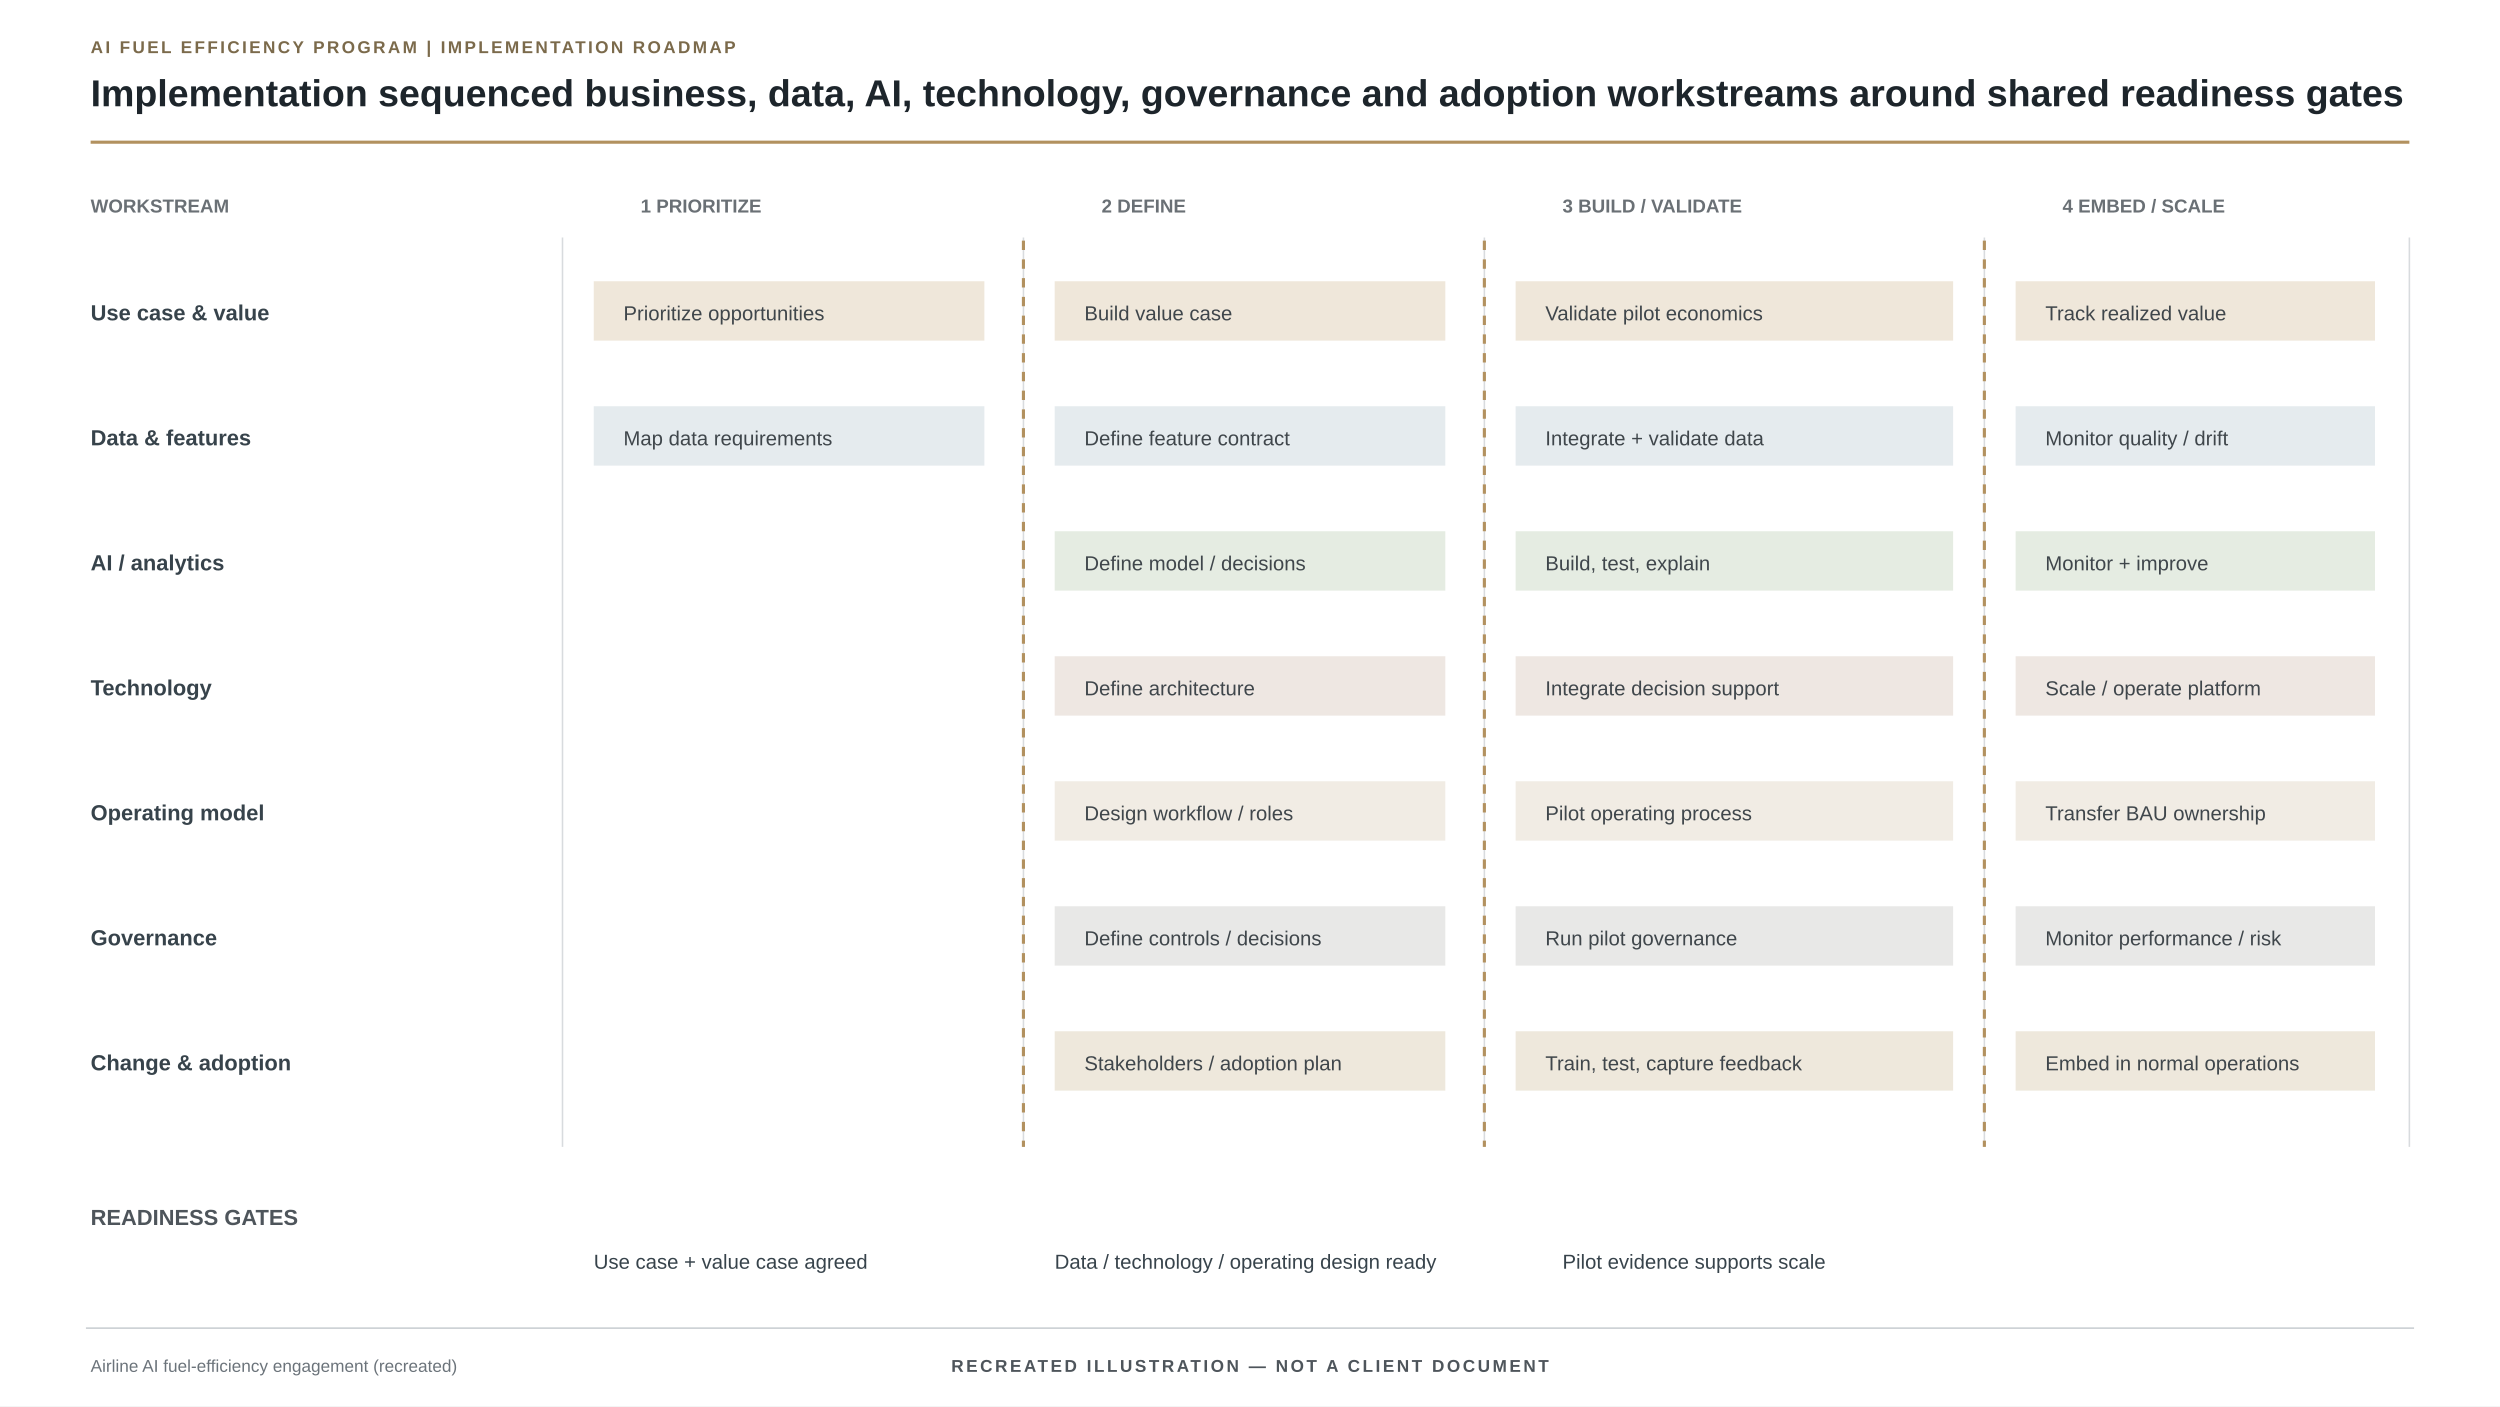
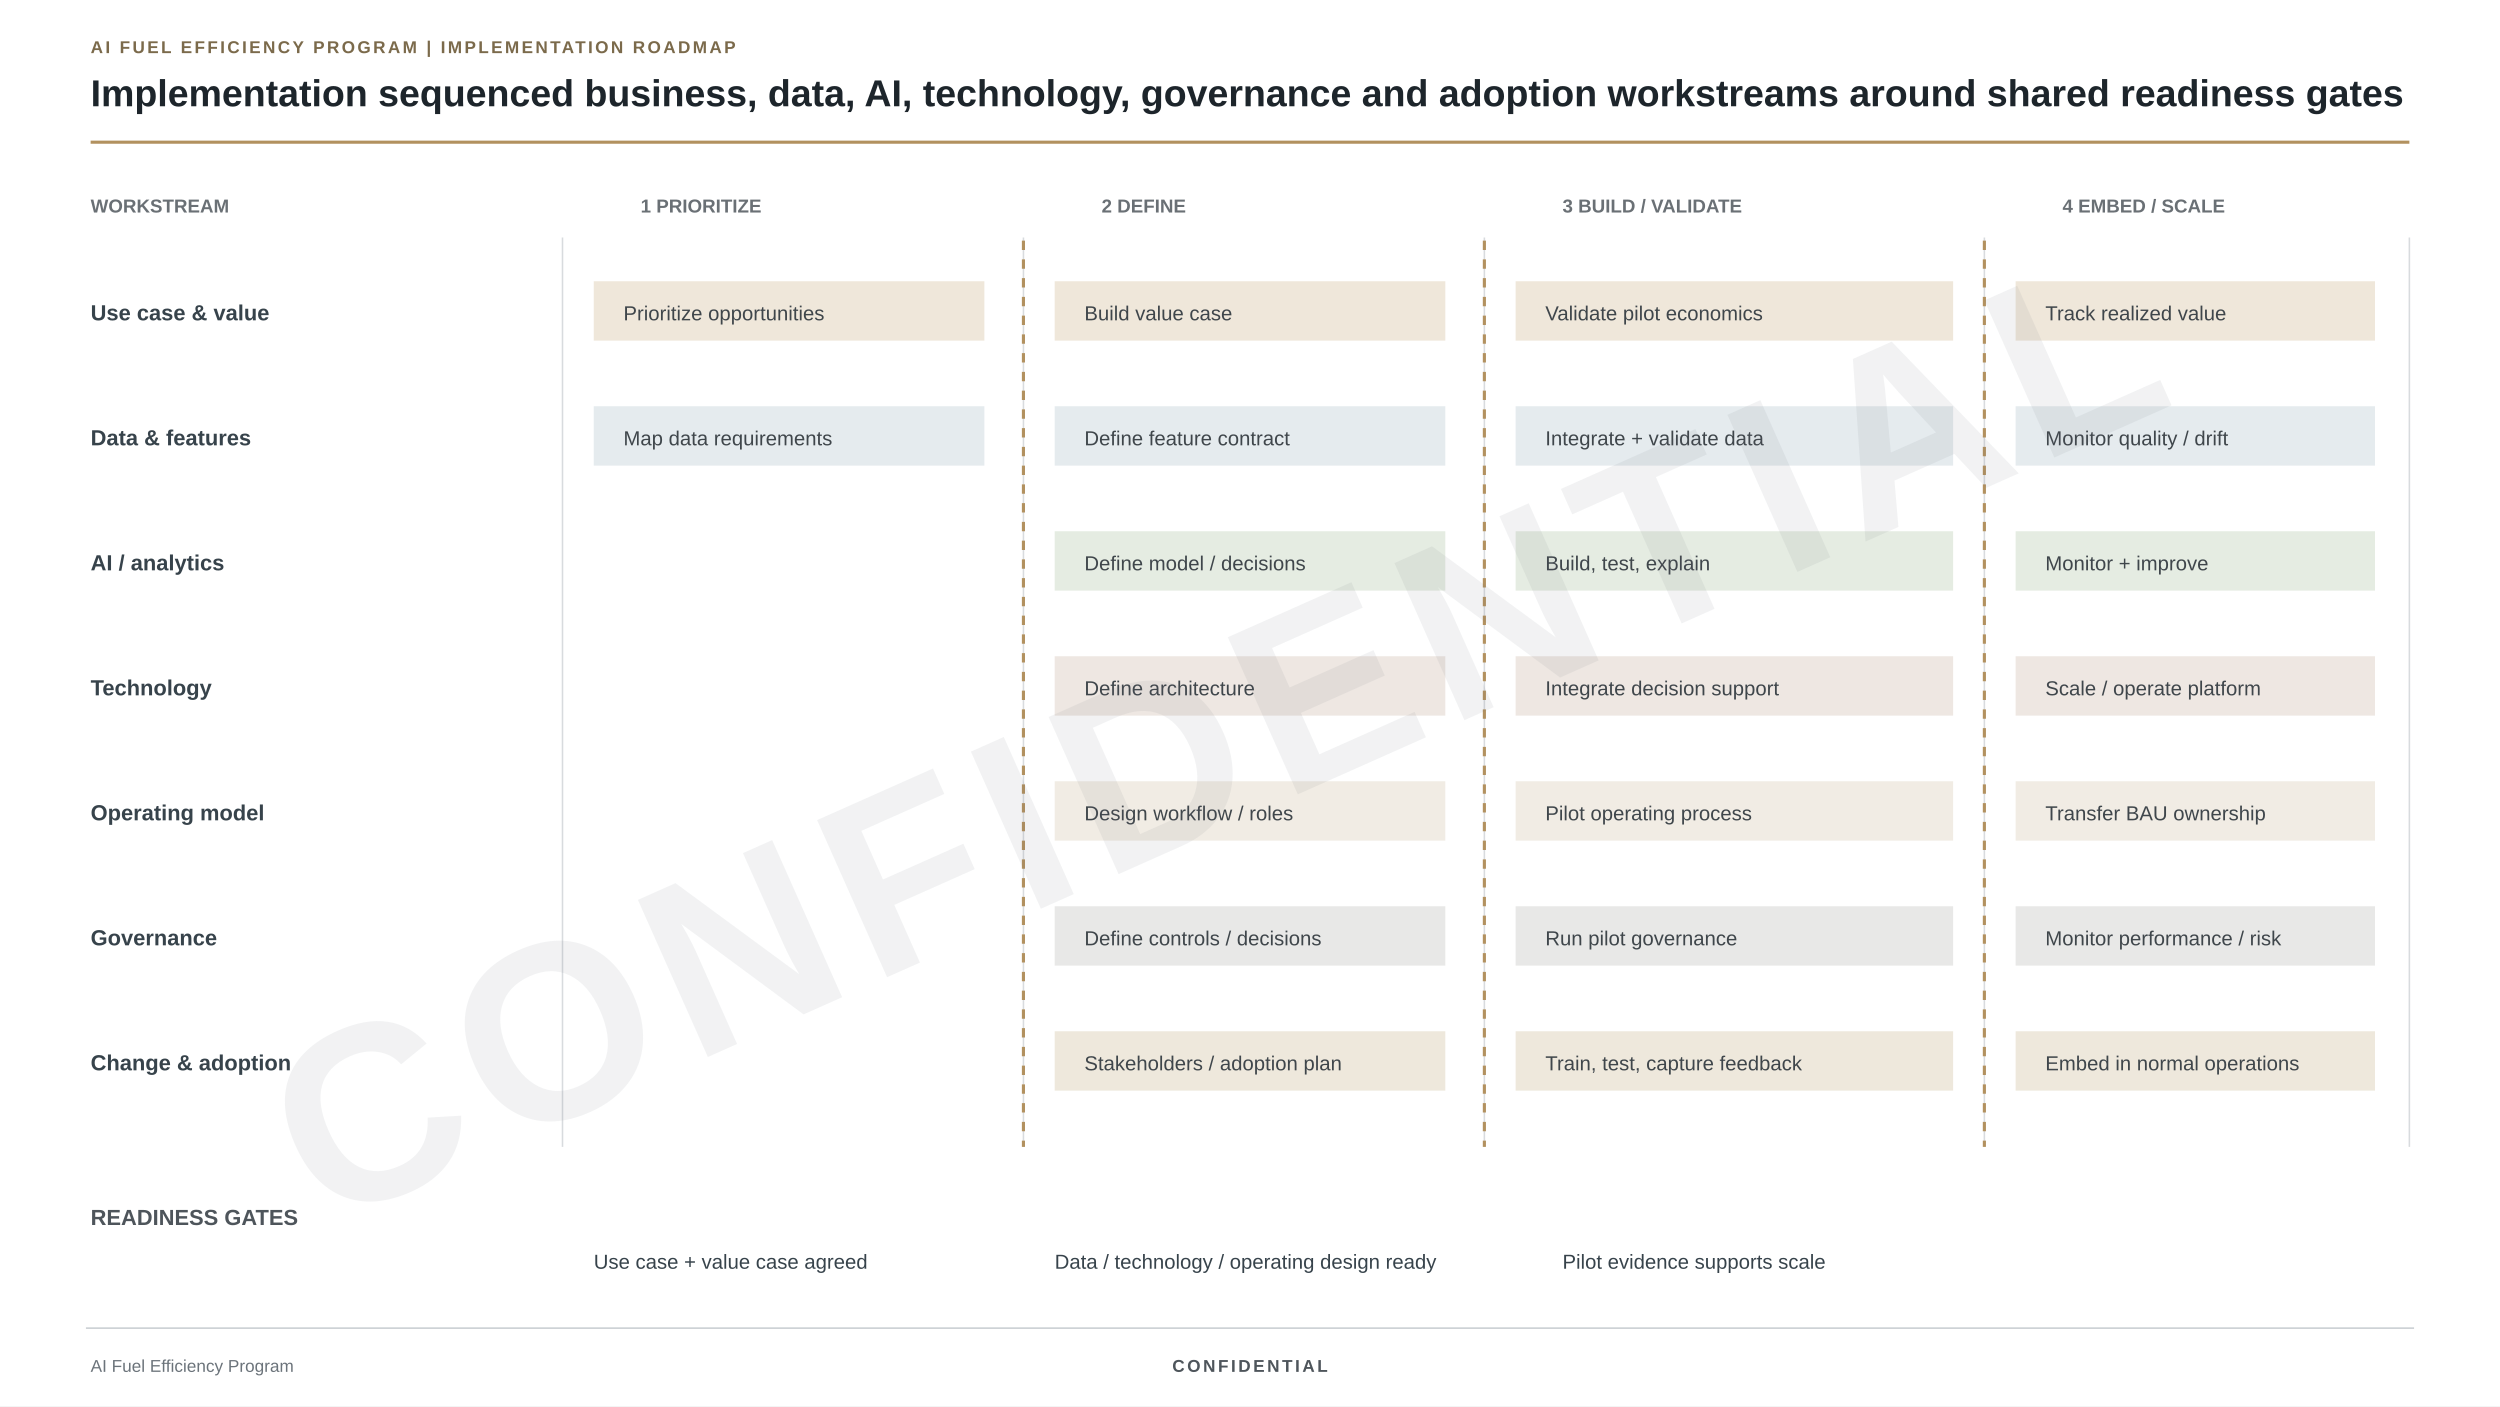
<svg xmlns="http://www.w3.org/2000/svg" width="1600" height="900" viewBox="0 0 1600 900">
  <rect width="1600" height="900" fill="#ffffff" />
  <text x="58" y="34" font-family="Arial" font-size="11" font-weight="700" letter-spacing="1.5" fill="#7b6a4b">AI FUEL EFFICIENCY PROGRAM | IMPLEMENTATION ROADMAP</text>
  <text x="58" y="68" font-family="Arial" font-size="24" font-weight="700" fill="#1d252b">Implementation sequenced business, data, AI, technology, governance and adoption workstreams around shared readiness gates</text>
  <line x1="58" y1="91" x2="1542" y2="91" stroke="#b2915f" stroke-width="2" />
  <g font-family="Arial">
    <text x="58" y="136" font-size="12" font-weight="700" fill="#6a7075">WORKSTREAM</text>
    <text x="410" y="136" font-size="12" font-weight="700" fill="#6a7075">1  PRIORITIZE</text>
    <text x="705" y="136" font-size="12" font-weight="700" fill="#6a7075">2  DEFINE</text>
    <text x="1000" y="136" font-size="12" font-weight="700" fill="#6a7075">3  BUILD / VALIDATE</text>
    <text x="1320" y="136" font-size="12" font-weight="700" fill="#6a7075">4  EMBED / SCALE</text>
    <line x1="360" y1="152" x2="360" y2="734" stroke="#d8dbde" />
    <line x1="655" y1="152" x2="655" y2="734" stroke="#d8dbde" />
    <line x1="950" y1="152" x2="950" y2="734" stroke="#d8dbde" />
    <line x1="1270" y1="152" x2="1270" y2="734" stroke="#d8dbde" />
    <line x1="1542" y1="152" x2="1542" y2="734" stroke="#d8dbde" />
    <text x="58" y="205" font-size="14" font-weight="700" fill="#37434b">Use case &amp; value</text>
    <rect x="380" y="180" width="250" height="38" fill="#efe7da" />
    <text x="399" y="205" font-size="13" fill="#3f464b">Prioritize opportunities</text>
    <rect x="675" y="180" width="250" height="38" fill="#efe7da" />
    <text x="694" y="205" font-size="13" fill="#3f464b">Build value case</text>
    <rect x="970" y="180" width="280" height="38" fill="#efe7da" />
    <text x="989" y="205" font-size="13" fill="#3f464b">Validate pilot economics</text>
    <rect x="1290" y="180" width="230" height="38" fill="#efe7da" />
    <text x="1309" y="205" font-size="13" fill="#3f464b">Track realized value</text>
    <text x="58" y="285" font-size="14" font-weight="700" fill="#37434b">Data &amp; features</text>
    <rect x="380" y="260" width="250" height="38" fill="#e5ebee" />
    <text x="399" y="285" font-size="13" fill="#3f464b">Map data requirements</text>
    <rect x="675" y="260" width="250" height="38" fill="#e5ebee" />
    <text x="694" y="285" font-size="13" fill="#3f464b">Define feature contract</text>
    <rect x="970" y="260" width="280" height="38" fill="#e5ebee" />
    <text x="989" y="285" font-size="13" fill="#3f464b">Integrate + validate data</text>
    <rect x="1290" y="260" width="230" height="38" fill="#e5ebee" />
    <text x="1309" y="285" font-size="13" fill="#3f464b">Monitor quality / drift</text>
    <text x="58" y="365" font-size="14" font-weight="700" fill="#37434b">AI / analytics</text>
    <rect x="675" y="340" width="250" height="38" fill="#e5ece2" />
    <text x="694" y="365" font-size="13" fill="#3f464b">Define model / decisions</text>
    <rect x="970" y="340" width="280" height="38" fill="#e5ece2" />
    <text x="989" y="365" font-size="13" fill="#3f464b">Build, test, explain</text>
    <rect x="1290" y="340" width="230" height="38" fill="#e5ece2" />
    <text x="1309" y="365" font-size="13" fill="#3f464b">Monitor + improve</text>
    <text x="58" y="445" font-size="14" font-weight="700" fill="#37434b">Technology</text>
    <rect x="675" y="420" width="250" height="38" fill="#eee7e2" />
    <text x="694" y="445" font-size="13" fill="#3f464b">Define architecture</text>
    <rect x="970" y="420" width="280" height="38" fill="#eee7e2" />
    <text x="989" y="445" font-size="13" fill="#3f464b">Integrate decision support</text>
    <rect x="1290" y="420" width="230" height="38" fill="#eee7e2" />
    <text x="1309" y="445" font-size="13" fill="#3f464b">Scale / operate platform</text>
    <text x="58" y="525" font-size="14" font-weight="700" fill="#37434b">Operating model</text>
    <rect x="675" y="500" width="250" height="38" fill="#f1ece4" />
    <text x="694" y="525" font-size="13" fill="#3f464b">Design workflow / roles</text>
    <rect x="970" y="500" width="280" height="38" fill="#f1ece4" />
    <text x="989" y="525" font-size="13" fill="#3f464b">Pilot operating process</text>
    <rect x="1290" y="500" width="230" height="38" fill="#f1ece4" />
    <text x="1309" y="525" font-size="13" fill="#3f464b">Transfer BAU ownership</text>
    <text x="58" y="605" font-size="14" font-weight="700" fill="#37434b">Governance</text>
    <rect x="675" y="580" width="250" height="38" fill="#e8e8e7" />
    <text x="694" y="605" font-size="13" fill="#3f464b">Define controls / decisions</text>
    <rect x="970" y="580" width="280" height="38" fill="#e8e8e7" />
    <text x="989" y="605" font-size="13" fill="#3f464b">Run pilot governance</text>
    <rect x="1290" y="580" width="230" height="38" fill="#e8e8e7" />
    <text x="1309" y="605" font-size="13" fill="#3f464b">Monitor performance / risk</text>
    <text x="58" y="685" font-size="14" font-weight="700" fill="#37434b">Change &amp; adoption</text>
    <rect x="675" y="660" width="250" height="38" fill="#eee8dc" />
    <text x="694" y="685" font-size="13" fill="#3f464b">Stakeholders / adoption plan</text>
    <rect x="970" y="660" width="280" height="38" fill="#eee8dc" />
    <text x="989" y="685" font-size="13" fill="#3f464b">Train, test, capture feedback</text>
    <rect x="1290" y="660" width="230" height="38" fill="#eee8dc" />
    <text x="1309" y="685" font-size="13" fill="#3f464b">Embed in normal operations</text>
    <line x1="655" y1="154" x2="655" y2="734" stroke="#b2915f" stroke-width="2" stroke-dasharray="6 6" />
    <line x1="950" y1="154" x2="950" y2="734" stroke="#b2915f" stroke-width="2" stroke-dasharray="6 6" />
    <line x1="1270" y1="154" x2="1270" y2="734" stroke="#b2915f" stroke-width="2" stroke-dasharray="6 6" />
    <text x="58" y="784" font-size="14" font-weight="700" fill="#4e555b">READINESS GATES</text>
    <text x="380" y="812" font-size="13" fill="#37434b">Use case + value case agreed</text>
    <text x="675" y="812" font-size="13" fill="#37434b">Data / technology / operating design ready</text>
    <text x="1000" y="812" font-size="13" fill="#37434b">Pilot evidence supports scale</text>
  </g>
  <line x1="55" y1="850" x2="1545" y2="850" stroke="#c9ced2" stroke-width="1" />
-   <text x="58" y="878" font-family="Arial" font-size="11" fill="#6b737a">Airline AI fuel-efficiency engagement (recreated)</text>
-   <text x="800" y="878" text-anchor="middle" font-family="Arial" font-size="11" font-weight="700" letter-spacing="1.6" fill="#4e555b">RECREATED ILLUSTRATION — NOT A CLIENT DOCUMENT</text>
+   <text x="58" y="878" font-family="Arial" font-size="11" fill="#6b737a">AI Fuel Efficiency Program</text>
+   <text x="800" y="878" text-anchor="middle" font-family="Arial" font-size="11" font-weight="700" letter-spacing="1.6" fill="#4e555b">CONFIDENTIAL</text>
+   <text data-watermark="confidential" x="800" y="522" text-anchor="middle" font-family="Arial, Helvetica, sans-serif" font-size="160" font-weight="700" letter-spacing="10" fill="#5d6670" opacity="0.085" transform="rotate(-24 800 522)">CONFIDENTIAL</text>
</svg>
